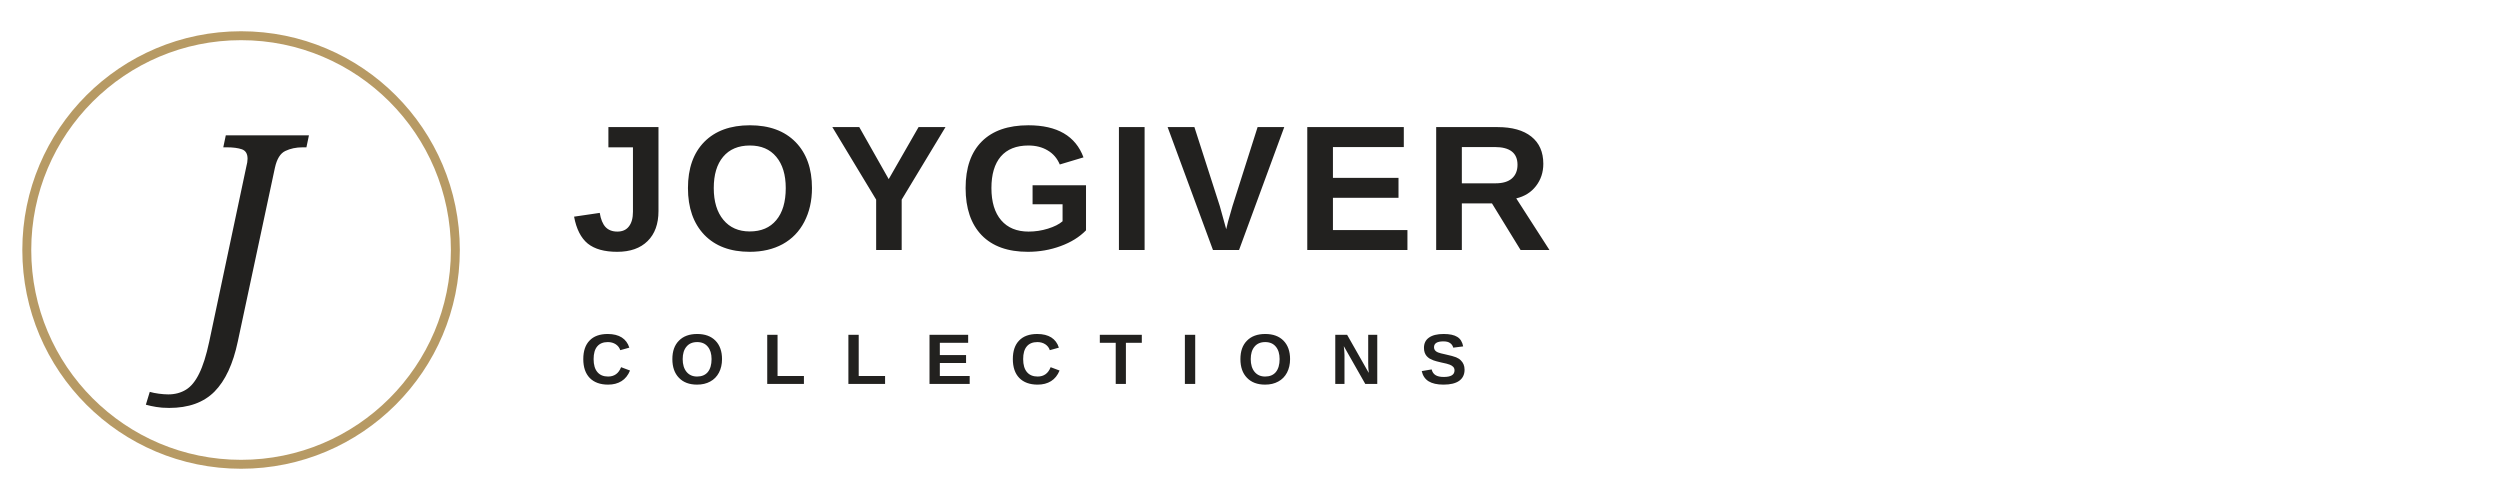
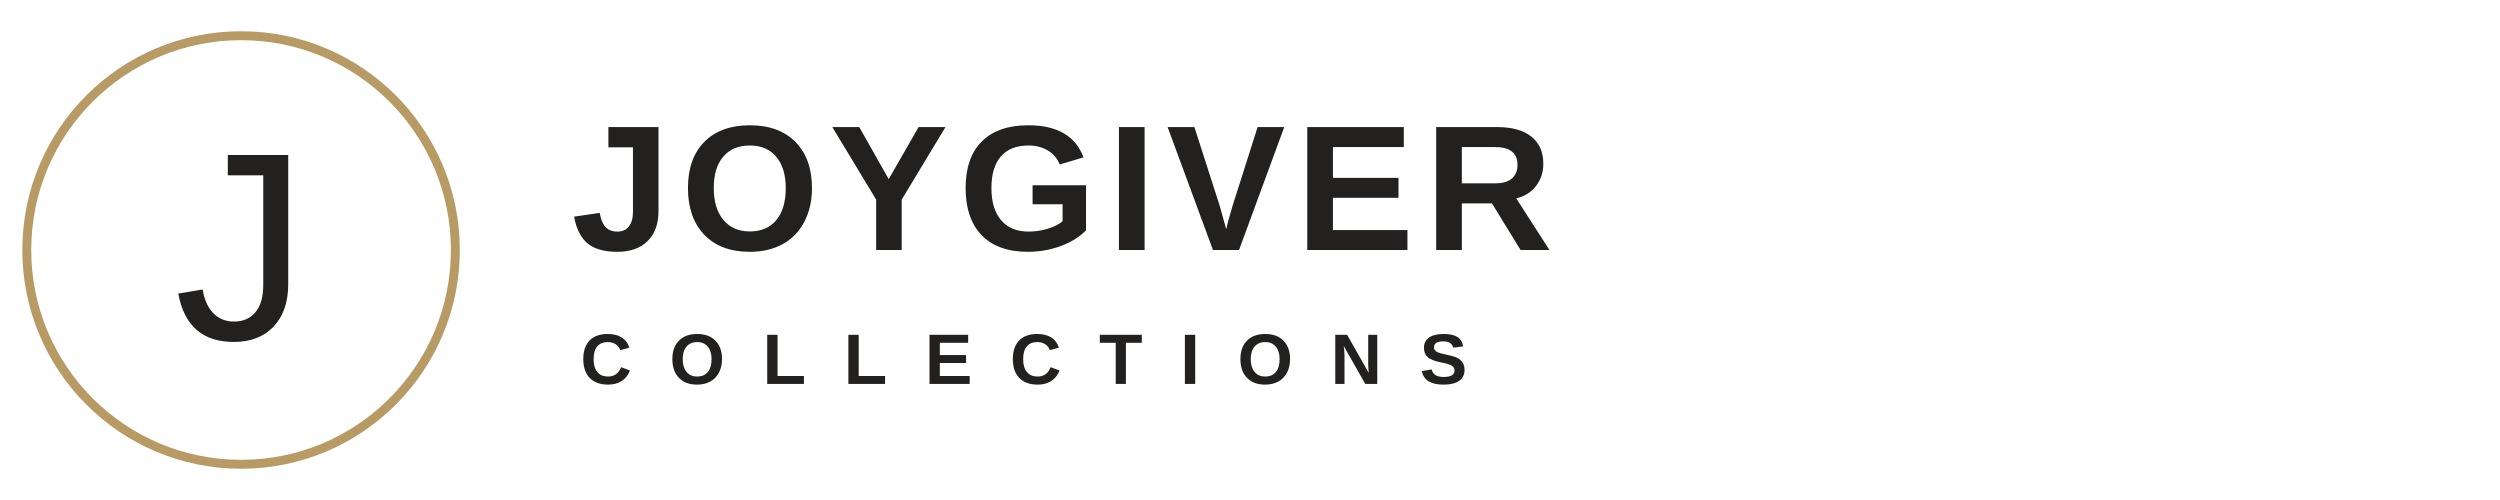
<svg xmlns="http://www.w3.org/2000/svg" viewBox="0 0 280 56" role="img" aria-labelledby="title">
  <g fill="#22211f">
    <circle cx="27" cy="28" r="24" fill="none" stroke="#b79a64" stroke-width="1" />
-     <text x="27" y="38" text-anchor="middle" font-family="Georgia,serif" font-size="32" font-style="italic">J</text>
+     <text x="27" y="38" text-anchor="middle" font-family="Arial,Helvetica,sans-serif" font-size="30" font-weight="500">J</text>
    <text x="64" y="28" font-family="Arial,Helvetica,sans-serif" font-size="20" font-weight="800" letter-spacing="1.1">JOYGIVER</text>
    <text x="65" y="43" font-family="Arial,Helvetica,sans-serif" font-size="8" font-weight="600" letter-spacing="4.2">COLLECTIONS</text>
  </g>
</svg>
